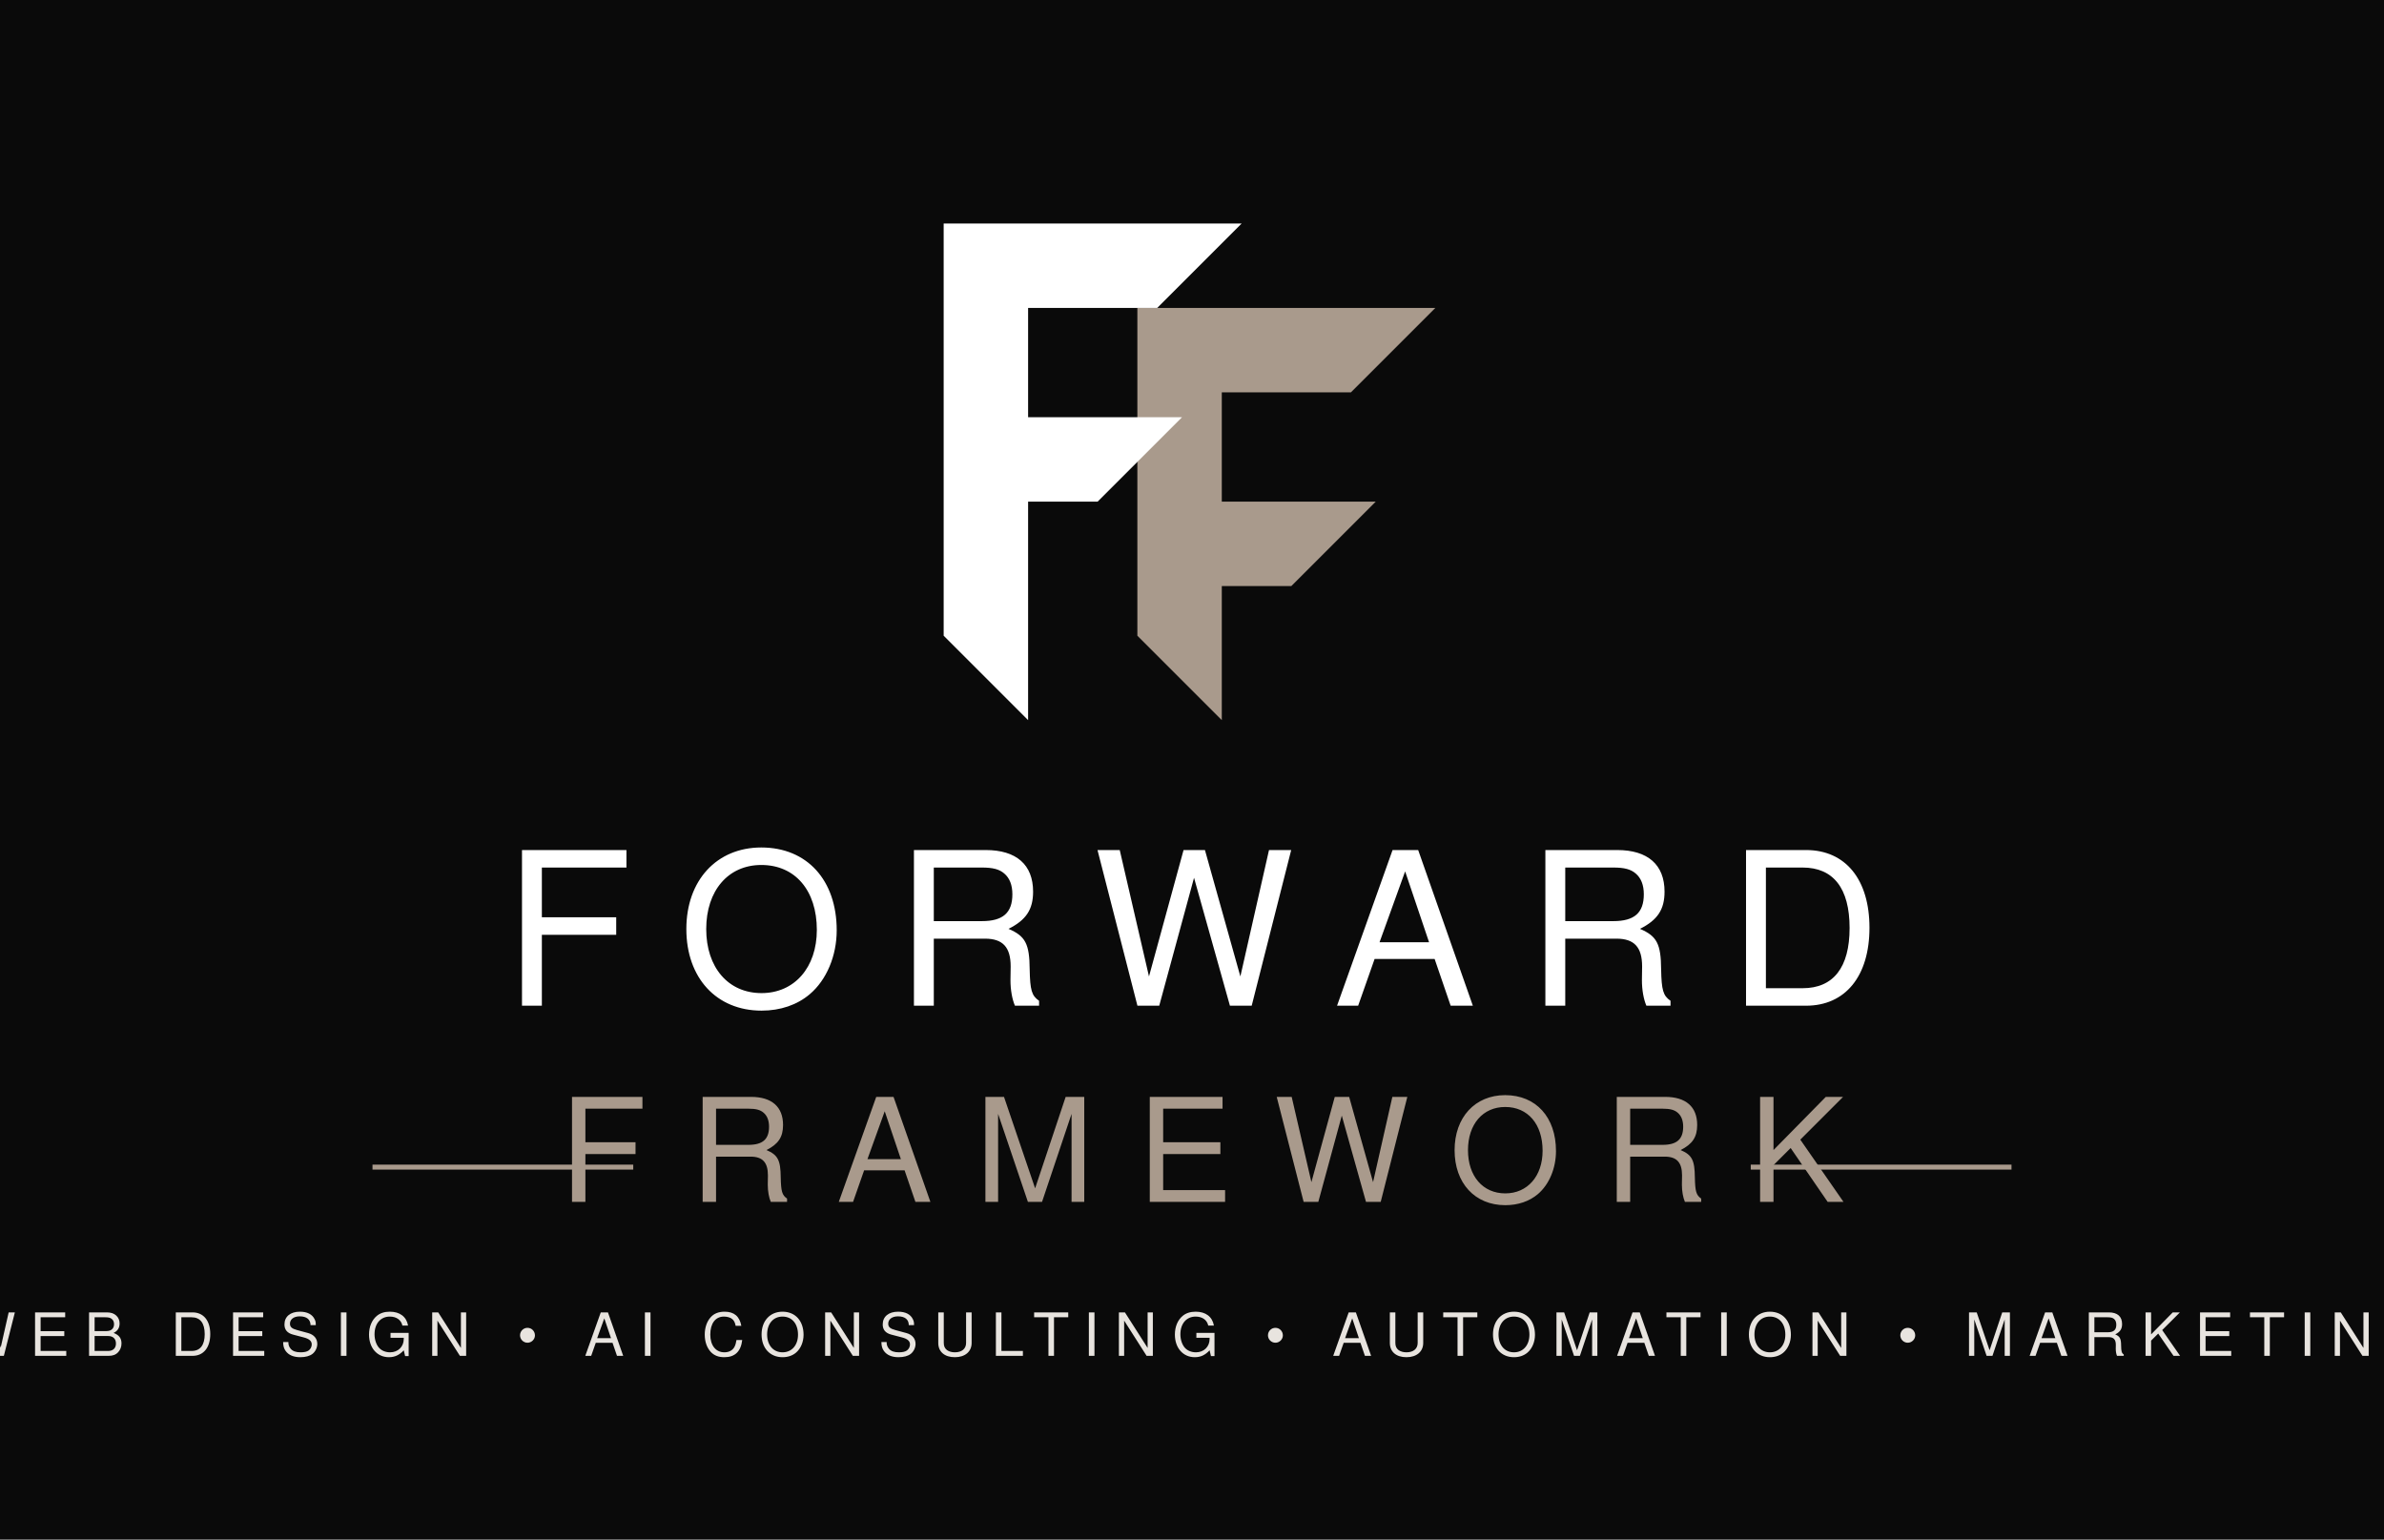
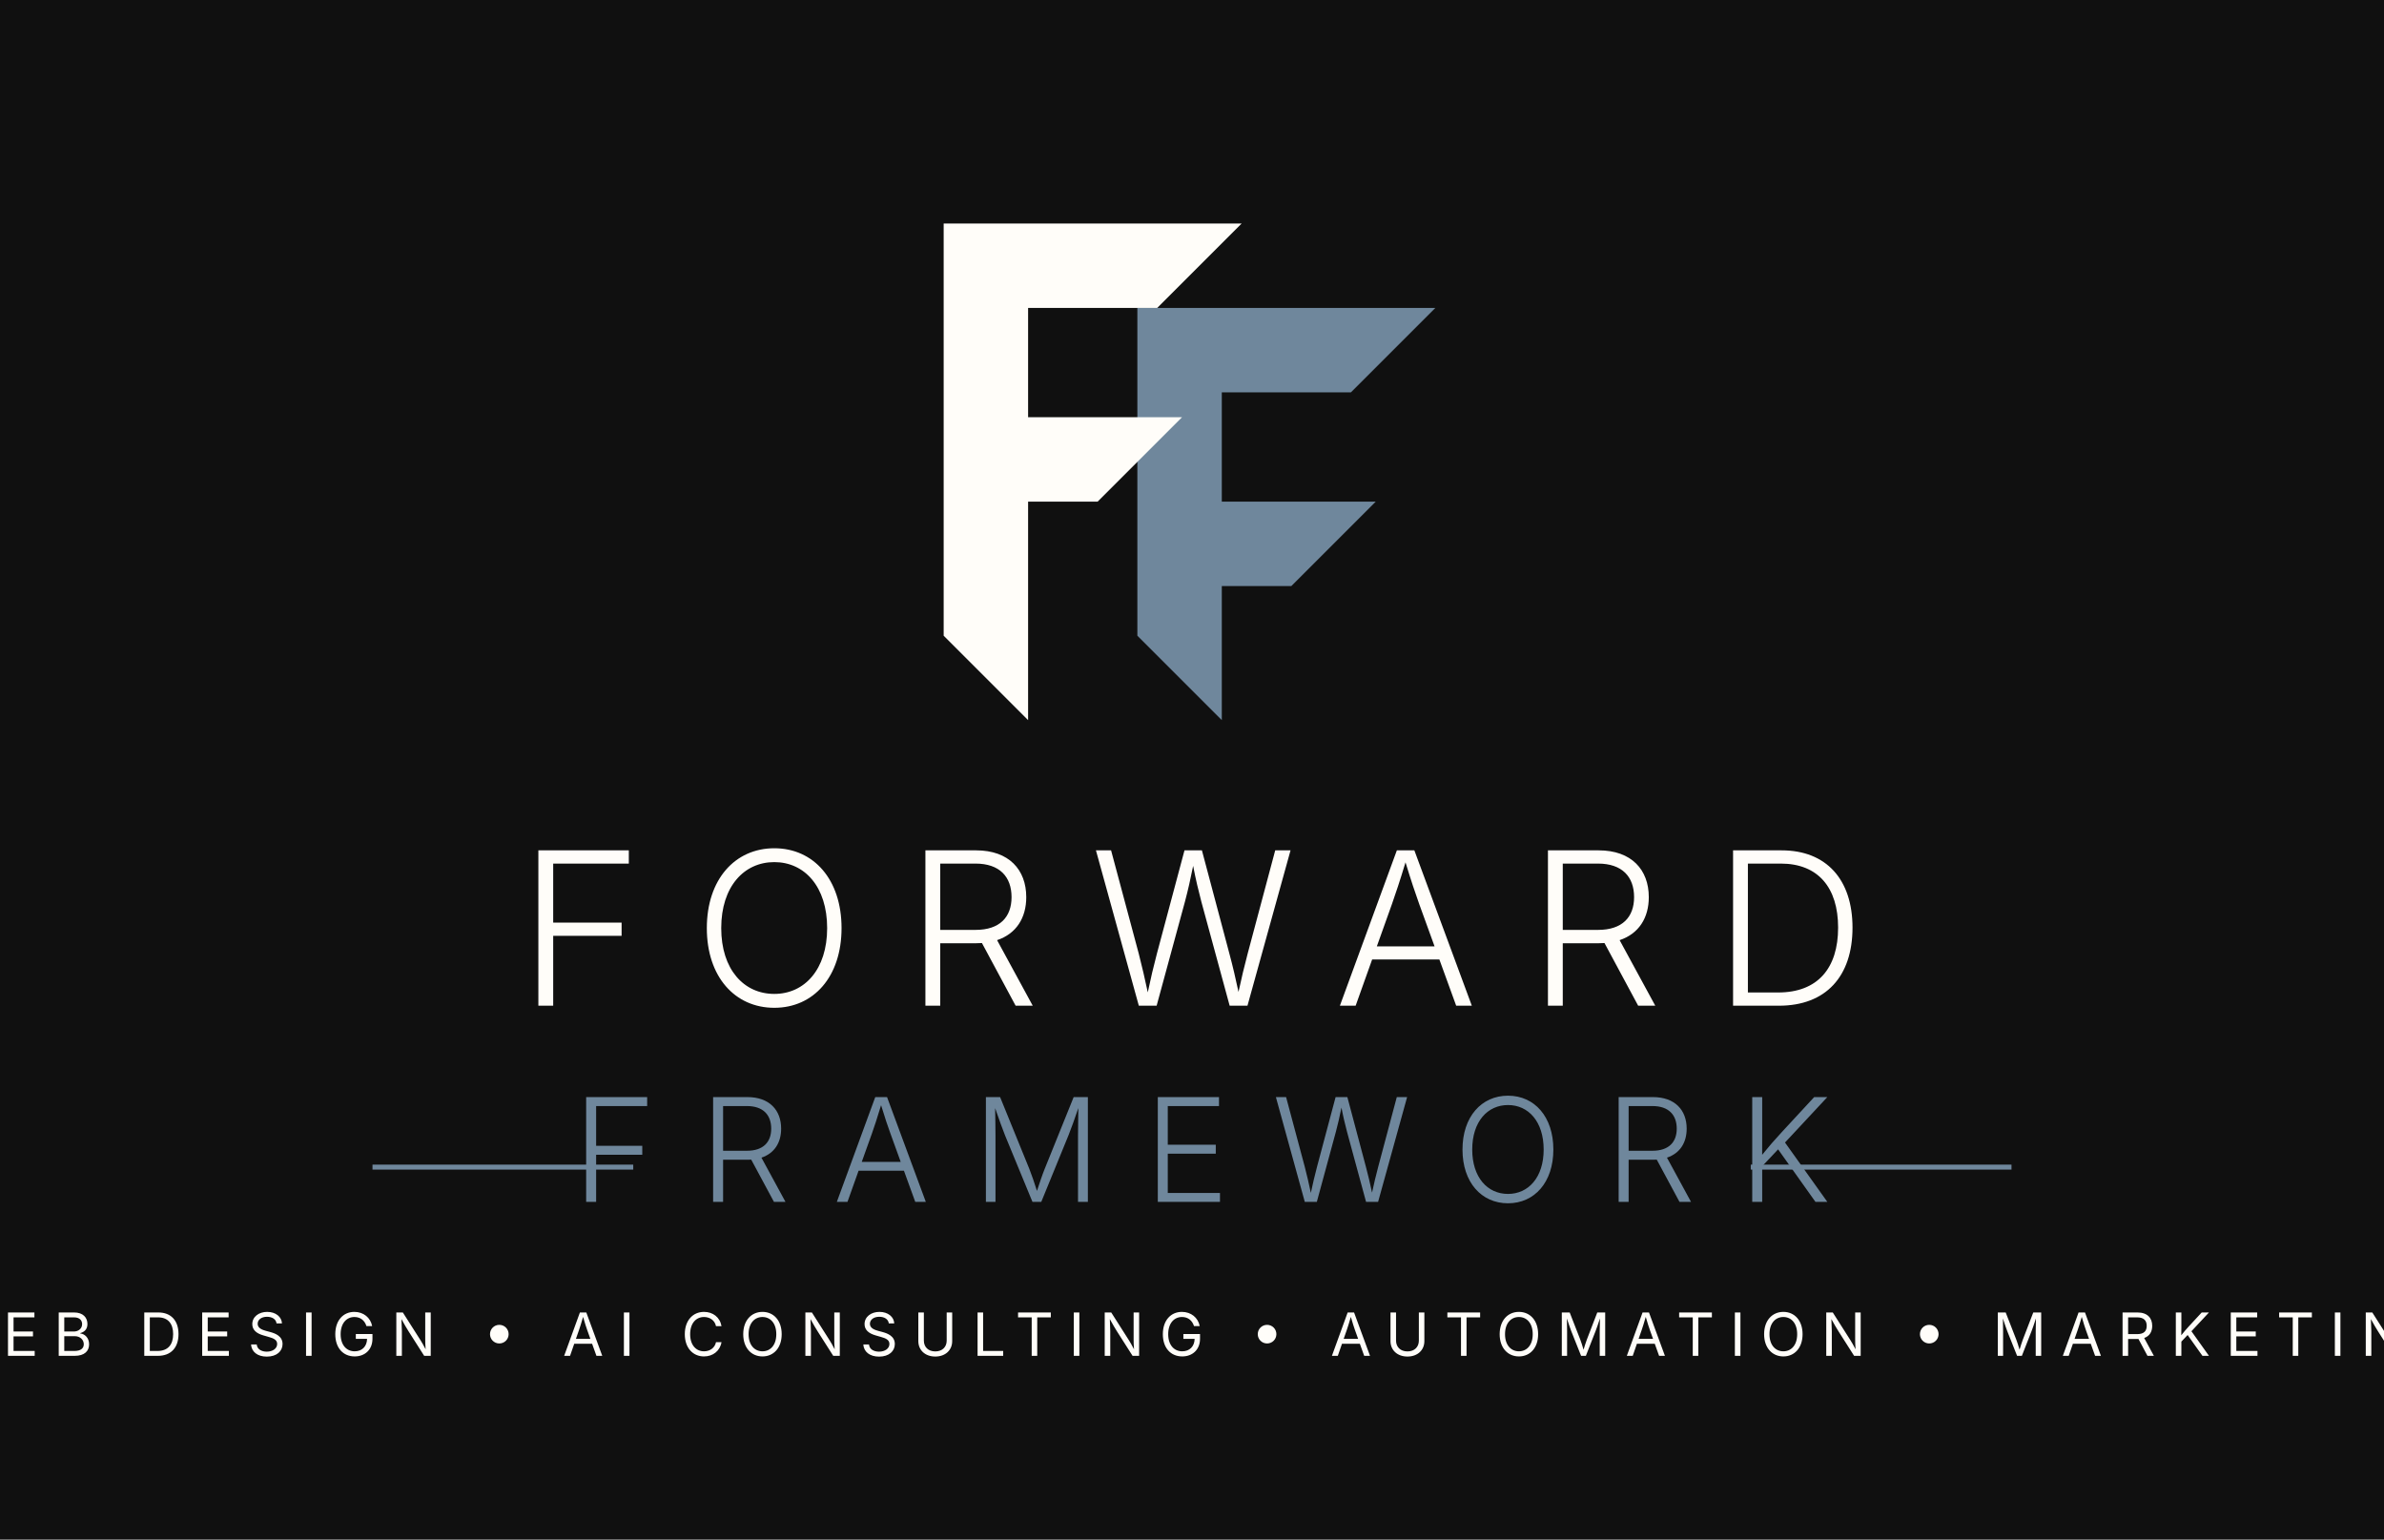
<svg xmlns="http://www.w3.org/2000/svg" viewBox="0 0 960 620" role="img" aria-label="Forward Framework — Web Design, AI Consulting, Automation, Marketing">
-   <rect width="960" height="620" fill="#0A0A0A" />
+   <rect width="960" height="620" fill="#101010" />
  <g transform="translate(380 90) scale(1.0)">
-     <path fill="#A99A8C" d="M78 34 L198 34 L164 68 L112 68 L112 112 L174 112 L140 146 L112 146 L112 200 L78 166 Z" />
-     <path fill="#FFFFFF" d="M0 0 L120 0 L86 34 L34 34 L34 78 L96 78 L62 112 L34 112 L34 200 L0 166 Z" />
+     <path fill="#6f879c" d="M78 34 L198 34 L164 68 L112 68 L112 112 L174 112 L140 146 L112 146 L112 200 L78 166 Z" />
+     <path fill="#fffdf9" d="M0 0 L120 0 L86 34 L34 34 L34 78 L96 78 L62 112 L34 112 L34 200 L0 166 Z" />
  </g>
-   <text x="480" y="405" fill="#FFFFFF" font-family="Jost, Futura, 'Century Gothic', 'Avenir Next', Helvetica, Arial, sans-serif" font-size="86" font-weight="300" letter-spacing="20" text-anchor="middle">FORWARD</text>
-   <g stroke="#A99A8C" stroke-width="2">
+   <text x="480" y="405" fill="#fffdf9" font-family="'Neue Montreal', 'Inter Tight', 'Neue Montreal', 'Inter Tight', Inter, Helvetica, Arial, sans-serif" font-size="86" font-weight="300" letter-spacing="20" text-anchor="middle">FORWARD</text>
+   <g stroke="#6f879c" stroke-width="2">
    <line x1="150" y1="470" x2="255" y2="470" />
    <line x1="705" y1="470" x2="810" y2="470" />
  </g>
-   <text x="484" y="484" fill="#A99A8C" font-family="Jost, Futura, 'Century Gothic', 'Avenir Next', Helvetica, Arial, sans-serif" font-size="58" font-weight="300" letter-spacing="17" text-anchor="middle">FRAMEWORK</text>
-   <text x="482" y="546" fill="#E8E4DF" font-family="Jost, Futura, 'Century Gothic', 'Avenir Next', Helvetica, Arial, sans-serif" font-size="24" font-weight="400" letter-spacing="6" text-anchor="middle">WEB DESIGN • AI CONSULTING • AUTOMATION • MARKETING</text>
+   <text x="484" y="484" fill="#6f879c" font-family="'Neue Montreal', 'Inter Tight', 'Neue Montreal', 'Inter Tight', Inter, Helvetica, Arial, sans-serif" font-size="58" font-weight="300" letter-spacing="17" text-anchor="middle">FRAMEWORK</text>
+   <text x="482" y="546" fill="#fffdf9" font-family="'Neue Montreal', 'Inter Tight', 'Neue Montreal', 'Inter Tight', Inter, Helvetica, Arial, sans-serif" font-size="24" font-weight="400" letter-spacing="6" text-anchor="middle">WEB DESIGN • AI CONSULTING • AUTOMATION • MARKETING</text>
</svg>
